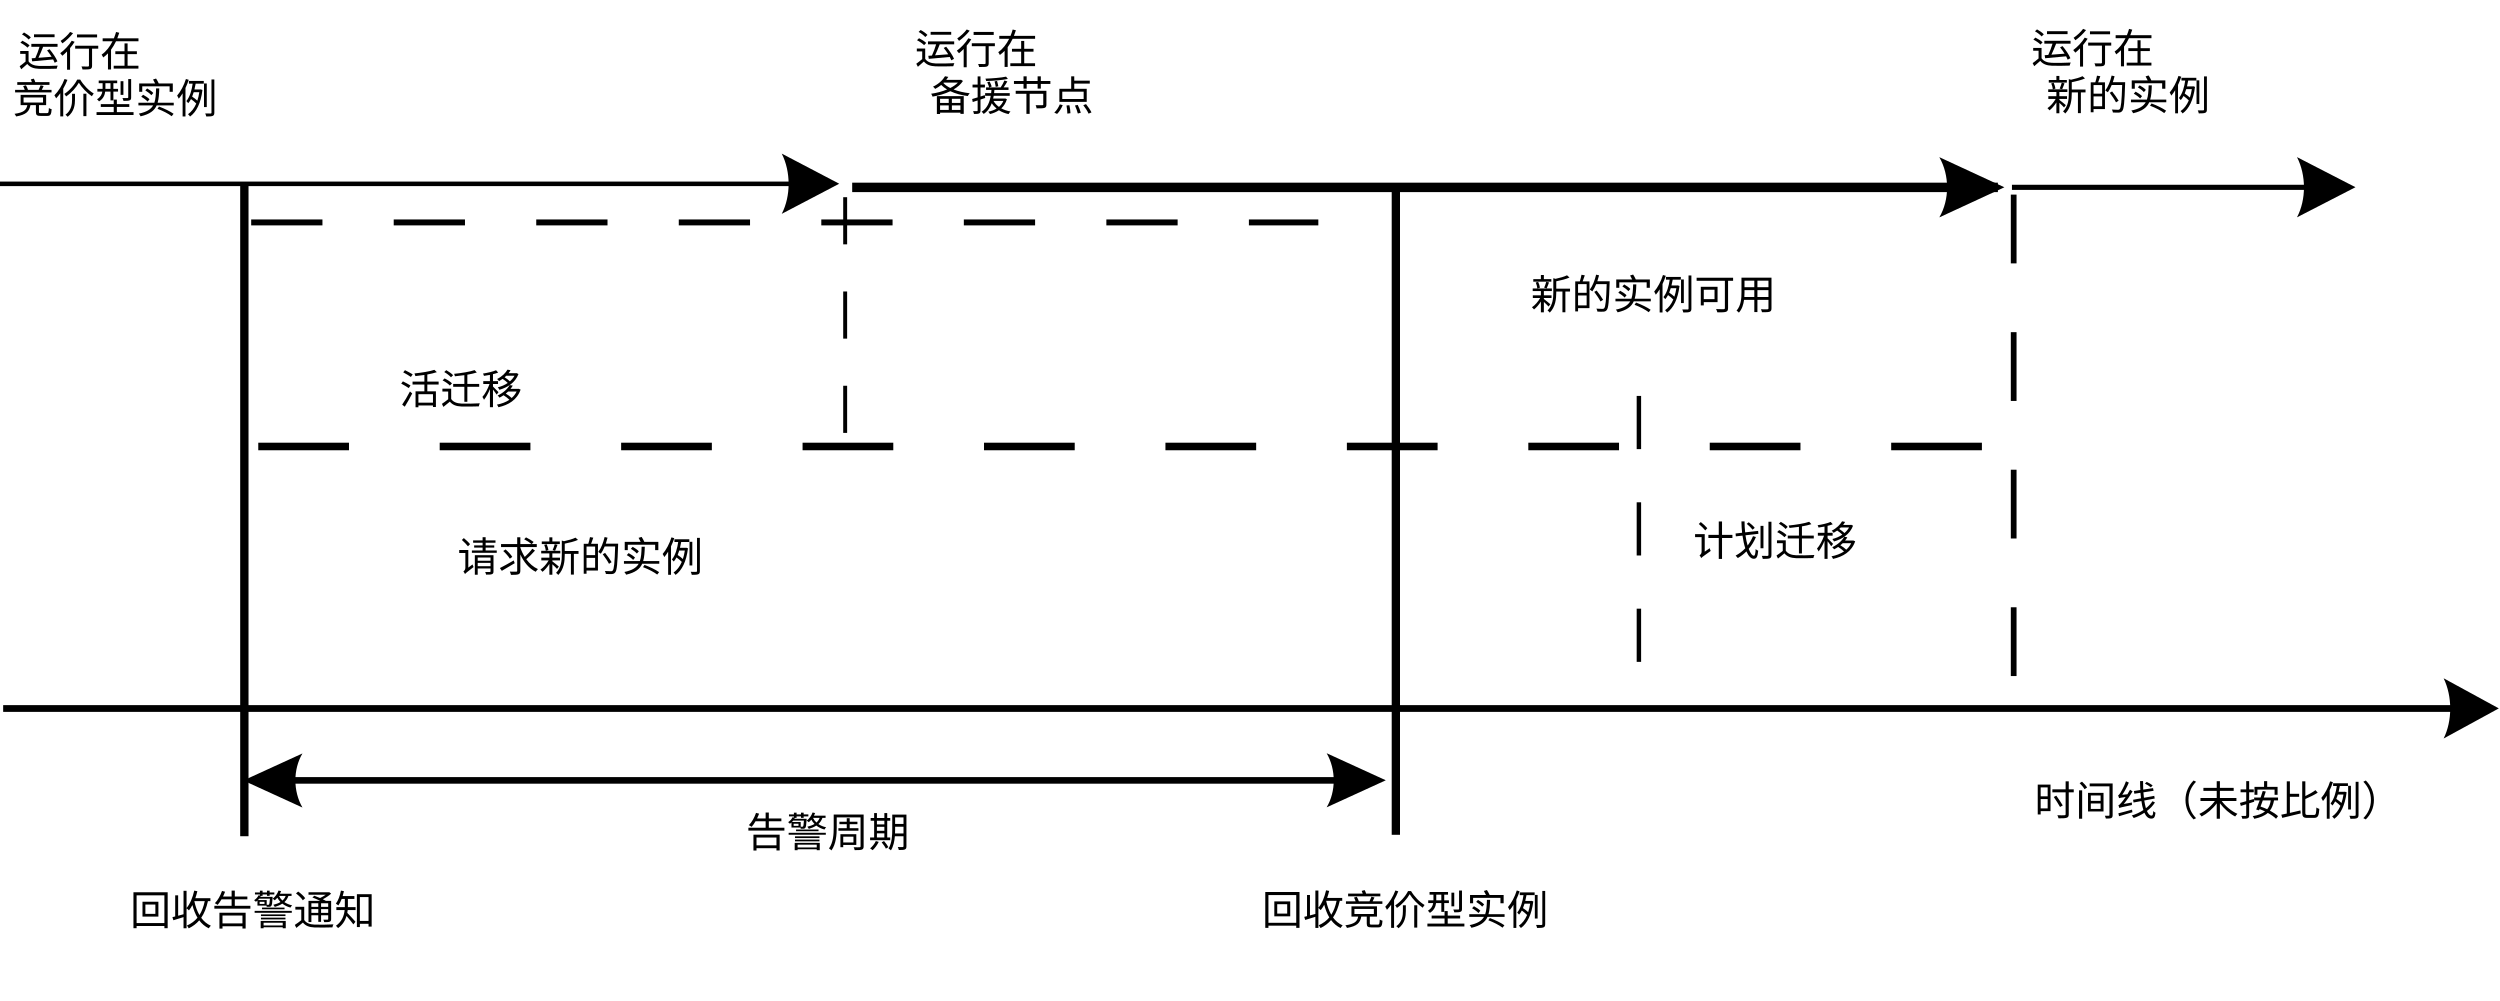
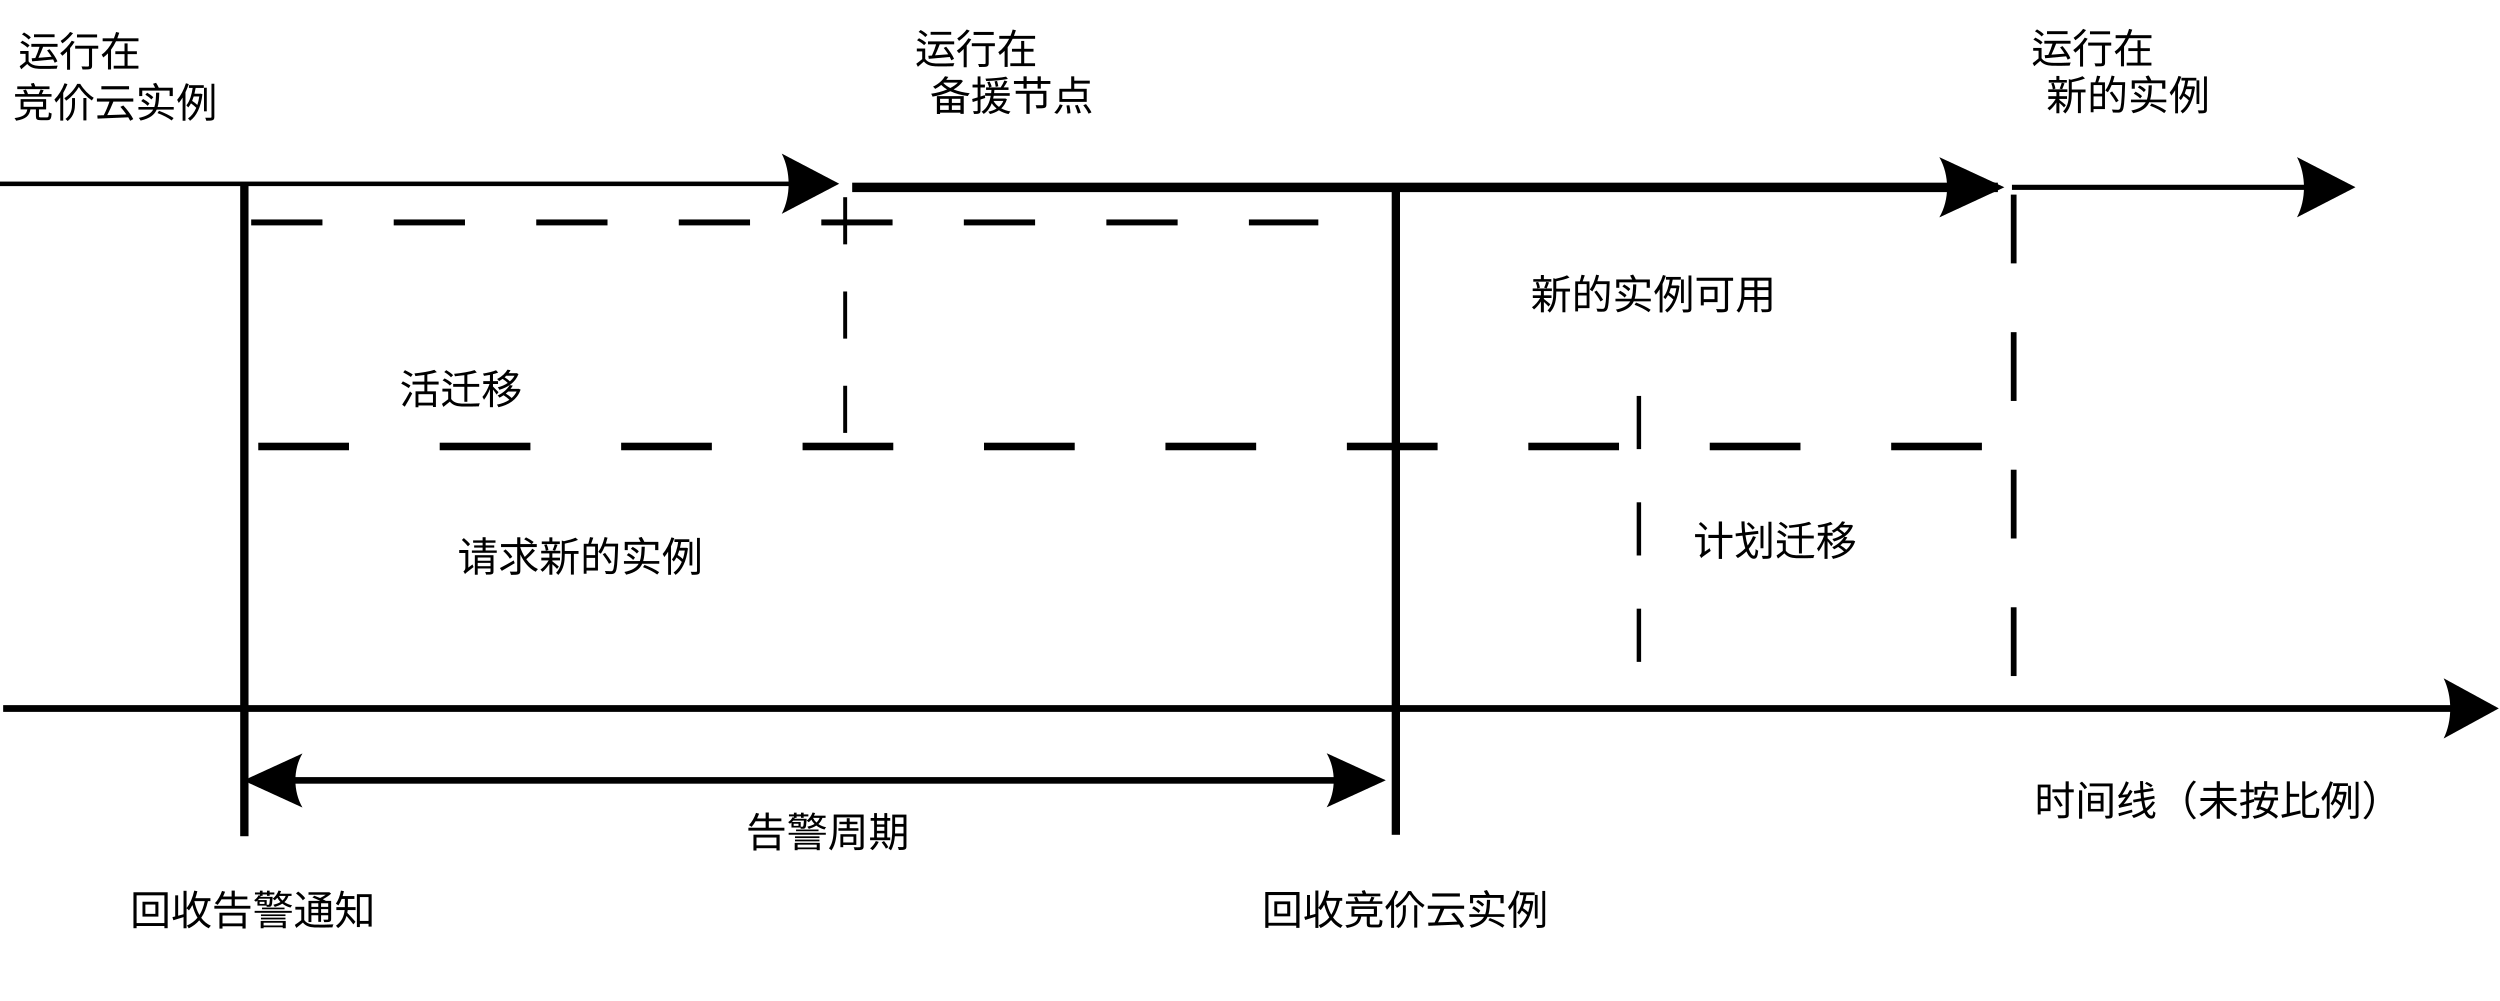
<svg xmlns="http://www.w3.org/2000/svg" id="svg2" version="1.1" width="733.75" height="293.75" xml:space="preserve">
  <defs id="defs6" />
  <g id="g10" transform="matrix(1.25,0,0,-1.25,0,293.75)">
    <g id="g12" transform="scale(0.1,0.1)">
      <path d="m 655.23,517.641 2479.54,0" style="fill:none;stroke:#000000;stroke-opacity:1;stroke-width:15.471;stroke-linecap:butt;stroke-linejoin:miter;stroke-miterlimit:4;stroke-dasharray:none" id="path14" />
      <path d="m 710.16,453.891 -138.832,63.507 138.832,63.524 c -22.191,-37.5 -22.039,-88.832 0,-127.031" style="fill:#000000;fill-opacity:1;fill-rule:evenodd;stroke:none" id="path16" />
      <path d="M 3115,581.43 3253.83,517.91 3115,454.391 c 22.19,37.5 22.03,88.789 0,127.039" style="fill:#000000;fill-opacity:1;fill-rule:evenodd;stroke:none" id="path18" />
      <path d="m 7.422,686.43 5835.978,0" style="fill:none;stroke:#000000;stroke-opacity:1;stroke-width:15.862;stroke-linecap:butt;stroke-linejoin:miter;stroke-miterlimit:4;stroke-dasharray:none" id="path20" />
      <path d="M 5737.66,757.398 5867.19,686.699 5737.66,616 c 20.7,41.75 20.58,98.859 0,141.398" style="fill:#000000;fill-opacity:1;fill-rule:evenodd;stroke:none" id="path22" />
      <path d="m 0,1918.34 1929.92,0" style="fill:none;stroke:#000000;stroke-opacity:1;stroke-width:10.658;stroke-linecap:butt;stroke-linejoin:miter;stroke-miterlimit:4;stroke-dasharray:none" id="path24" />
      <path d="m 1835.55,1989.32 134.92,-70.71 -134.92,-70.7 c 21.56,41.72 21.44,98.87 0,141.41" style="fill:#000000;fill-opacity:1;fill-rule:evenodd;stroke:none" id="path26" />
      <path d="m 2000.94,1910.02 2690.08,0" style="fill:none;stroke:#000000;stroke-opacity:1;stroke-width:22.182;stroke-linecap:butt;stroke-linejoin:miter;stroke-miterlimit:4;stroke-dasharray:none" id="path28" />
      <path d="m 4553.52,1980.96 152.73,-70.71 -152.73,-70.66 c 24.41,41.76 24.25,98.87 0,141.37" style="fill:#000000;fill-opacity:1;fill-rule:evenodd;stroke:none" id="path30" />
      <path d="m 606.41,1301.66 4060.23,0" style="fill:none;stroke:#000000;stroke-opacity:1;stroke-width:17.75;stroke-linecap:butt;stroke-linejoin:miter;stroke-miterlimit:4;stroke-dasharray:213.005,213.005;stroke-dashoffset:0" id="path32" />
      <path d="m 1984.45,1886.97 0,-578.24" style="fill:none;stroke:#000000;stroke-opacity:1;stroke-width:9.224;stroke-linecap:butt;stroke-linejoin:miter;stroke-miterlimit:4;stroke-dasharray:110.682,110.682;stroke-dashoffset:0" id="path34" />
      <path d="m 3277.46,1906 0,-1516.102" style="fill:none;stroke:#000000;stroke-opacity:1;stroke-width:19.49;stroke-linecap:butt;stroke-linejoin:miter;stroke-miterlimit:4;stroke-dasharray:none" id="path48" />
      <path d="m 573.75,1913.34 0,-1526.801" style="fill:none;stroke:#000000;stroke-opacity:1;stroke-width:19.559;stroke-linecap:butt;stroke-linejoin:miter;stroke-miterlimit:4;stroke-dasharray:none" id="path50" />
      <g id="g52" transform="scale(10,10)">
        <text transform="matrix(1,0,0,-1,477.6801,43.5234)" id="text68">
          <tspan style="font-size:9.6px;font-variant:normal;font-weight:normal;writing-mode:lr-tb;fill:#000000;fill-opacity:1;fill-rule:nonzero;stroke:none;font-family:SimHei;-inkscape-font-specification:SimHei;font-style:normal;font-stretch:normal" id="tspan70" x="0" y="0">时间线（未按比例）</tspan>
        </text>
      </g>
      <path d="m 3848.12,1420.37 0,-736.132" style="fill:none;stroke:#000000;stroke-opacity:1;stroke-width:10.407;stroke-linecap:butt;stroke-linejoin:miter;stroke-miterlimit:4;stroke-dasharray:124.884,124.884;stroke-dashoffset:0" id="path80" />
      <path d="m 589.77,1827.75 2505.66,0" style="fill:none;stroke:#000000;stroke-opacity:1;stroke-width:13.944;stroke-linecap:butt;stroke-linejoin:miter;stroke-miterlimit:4;stroke-dasharray:167.331,167.331;stroke-dashoffset:0" id="path82" />
      <g id="g84" transform="scale(10,10)">
        <text transform="matrix(1,0,0,-1,93.8039,140.147)" id="text86">
          <tspan style="font-size:9.6px;font-variant:normal;font-weight:normal;writing-mode:lr-tb;fill:#000000;fill-opacity:1;fill-rule:nonzero;stroke:none;font-family:SimHei;-inkscape-font-specification:SimHei;font-style:normal;font-stretch:normal" id="tspan88" x="0" y="0">活迁移</tspan>
        </text>
      </g>
      <path d="m 4728.12,1893.07 0,-1230.941" style="fill:none;stroke:#000000;stroke-opacity:1;stroke-width:13.457;stroke-linecap:butt;stroke-linejoin:miter;stroke-miterlimit:4;stroke-dasharray:161.49,161.49;stroke-dashoffset:0" id="path90" />
      <g id="g92" transform="scale(10,10)">
        <text transform="matrix(1,0,0,-1,397.566,104.533)" id="text94">
          <tspan style="font-size:9.6px;font-variant:normal;font-weight:normal;writing-mode:lr-tb;fill:#000000;fill-opacity:1;fill-rule:nonzero;stroke:none;font-family:SimHei;-inkscape-font-specification:SimHei;font-style:normal;font-stretch:normal" id="tspan98" x="0" y="0">计划迁移</tspan>
          <tspan style="font-size:8.8px;font-variant:normal;font-weight:normal;writing-mode:lr-tb;fill:#000000;fill-opacity:1;fill-rule:nonzero;stroke:none;font-family:SimHei;-inkscape-font-specification:SimHei;font-style:normal;font-stretch:normal" x="0" y="22.466" id="tspan3143" />
        </text>
      </g>
      <path d="m 4724.06,1910.14 792.89,0" style="fill:none;stroke:#000000;stroke-opacity:1;stroke-width:12.043;stroke-linecap:butt;stroke-linejoin:miter;stroke-miterlimit:4;stroke-dasharray:none" id="path100" />
      <path d="m 5393.32,1981.11 137.3,-70.7 -137.3,-70.7 c 21.91,41.75 21.8,98.86 0,141.4" style="fill:#000000;fill-opacity:1;fill-rule:evenodd;stroke:none" id="path102" />
      <text xml:space="preserve" style="font-size:320px;font-style:normal;font-weight:normal;text-align:center;line-height:125%;letter-spacing:0px;word-spacing:0px;text-anchor:middle;fill:#000000;fill-opacity:1;stroke:none;font-family:Sans" x="561.38" y="-2194.25" id="text3119" transform="scale(1,-1)">
        <tspan id="tspan3121" x="561.38" y="-2194.25" style="font-size:96px;font-style:normal;font-variant:normal;font-weight:normal;font-stretch:normal;text-align:center;text-anchor:middle;font-family:SimHei;-inkscape-font-specification:SimHei">运行在</tspan>
-         <tspan x="561.38" y="-2084.25" style="font-size:96px;font-style:normal;font-variant:normal;font-weight:normal;font-stretch:normal;text-align:center;text-anchor:middle;font-family:SimHei;-inkscape-font-specification:SimHei" id="tspan3123">竞价型实例</tspan>
+         <tspan x="561.38" y="-2074.25" style="font-size:96px;font-style:normal;font-variant:normal;font-weight:normal;font-stretch:normal;text-align:center;text-anchor:middle;font-family:SimHei;-inkscape-font-specification:SimHei" id="tspan3123">竞价云实例</tspan>
      </text>
      <text xml:space="preserve" style="font-size:320px;font-style:normal;font-weight:normal;text-align:center;line-height:125%;letter-spacing:0px;word-spacing:0px;text-anchor:middle;fill:#000000;fill-opacity:1;stroke:none;font-family:Sans" x="2666.67" y="-2200.068" id="text3125" transform="scale(1,-1)">
        <tspan id="tspan3127" x="2666.67" y="-2200.068" style="font-size:96px;font-style:normal;font-variant:normal;font-weight:normal;font-stretch:normal;text-align:center;text-anchor:middle;font-family:SimHei;-inkscape-font-specification:SimHei">运行在</tspan>
        <tspan x="2666.67" y="-2090.068" style="font-size:96px;font-style:normal;font-variant:normal;font-weight:normal;font-stretch:normal;text-align:center;text-anchor:middle;font-family:SimHei;-inkscape-font-specification:SimHei" id="tspan3129">备援节点</tspan>
      </text>
      <text xml:space="preserve" style="font-size:320px;font-style:normal;font-weight:normal;text-align:center;line-height:125%;letter-spacing:0px;word-spacing:0px;text-anchor:middle;fill:#000000;fill-opacity:1;stroke:none;font-family:Sans" x="5287.881" y="-2201.521" id="text3131" transform="scale(1,-1)">
        <tspan id="tspan3133" x="5287.881" y="-2201.521" style="font-size:96px;font-style:normal;font-variant:normal;font-weight:normal;font-stretch:normal;text-align:center;text-anchor:middle;font-family:SimHei;-inkscape-font-specification:SimHei">运行在</tspan>
        <tspan x="5287.881" y="-2091.521" style="font-size:96px;font-style:normal;font-variant:normal;font-weight:normal;font-stretch:normal;text-align:center;text-anchor:middle;font-family:SimHei;-inkscape-font-specification:SimHei" id="tspan3135">新的实例</tspan>
      </text>
      <text xml:space="preserve" style="font-size:320px;font-style:normal;font-weight:normal;line-height:125%;letter-spacing:0px;word-spacing:0px;fill:#000000;fill-opacity:1;stroke:none;font-family:Sans" x="3594.293" y="-1624.05" id="text3137" transform="scale(1,-1)">
        <tspan id="tspan3139" x="3594.293" y="-1624.05" style="font-size:96px;font-style:normal;font-variant:normal;font-weight:normal;font-stretch:normal;font-family:SimHei;-inkscape-font-specification:SimHei">新的实例可用</tspan>
      </text>
      <text xml:space="preserve" style="font-size:320px;font-style:normal;font-weight:normal;line-height:125%;letter-spacing:0px;word-spacing:0px;fill:#000000;fill-opacity:1;stroke:none;font-family:Sans" x="1074.215" y="-1008.031" id="text3145" transform="scale(1,-1)">
        <tspan id="tspan3147" x="1074.215" y="-1008.031" style="font-size:96px;font-style:normal;font-variant:normal;font-weight:normal;font-stretch:normal;font-family:SimHei;-inkscape-font-specification:SimHei">请求新的实例</tspan>
      </text>
      <text xml:space="preserve" style="font-size:320px;font-style:normal;font-weight:normal;line-height:125%;letter-spacing:0px;word-spacing:0px;fill:#000000;fill-opacity:1;stroke:none;font-family:Sans" x="305.464" y="-178.187" id="text3149" transform="scale(1,-1)">
        <tspan id="tspan3151" x="305.464" y="-178.187" style="font-size:96px;font-style:normal;font-variant:normal;font-weight:normal;font-stretch:normal;font-family:SimHei;-inkscape-font-specification:SimHei">回收告警通知</tspan>
      </text>
      <text xml:space="preserve" style="font-size:320px;font-style:normal;font-weight:normal;line-height:125%;letter-spacing:0px;word-spacing:0px;fill:#000000;fill-opacity:1;stroke:none;font-family:Sans" x="1751.327" y="-361.466" id="text3153" transform="scale(1,-1)">
        <tspan id="tspan3155" x="1751.327" y="-361.466" style="font-size:96px;font-style:normal;font-variant:normal;font-weight:normal;font-stretch:normal;font-family:SimHei;-inkscape-font-specification:SimHei">告警周期</tspan>
      </text>
      <text xml:space="preserve" style="font-size:320px;font-style:normal;font-weight:normal;line-height:125%;letter-spacing:0px;word-spacing:0px;fill:#000000;fill-opacity:1;stroke:none;font-family:Sans" x="2963.001" y="-178.914" id="text3157" transform="scale(1,-1)">
-         <tspan id="tspan3159" x="2963.001" y="-178.914" style="font-size:96px;font-style:normal;font-variant:normal;font-weight:normal;font-stretch:normal;font-family:SimHei;-inkscape-font-specification:SimHei">回收竞价型实例</tspan>
+         <tspan id="tspan3159" x="2963.001" y="-178.914" style="font-size:96px;font-style:normal;font-variant:normal;font-weight:normal;font-stretch:normal;font-family:SimHei;-inkscape-font-specification:SimHei">回收竞价云实例</tspan>
      </text>
    </g>
  </g>
</svg>
